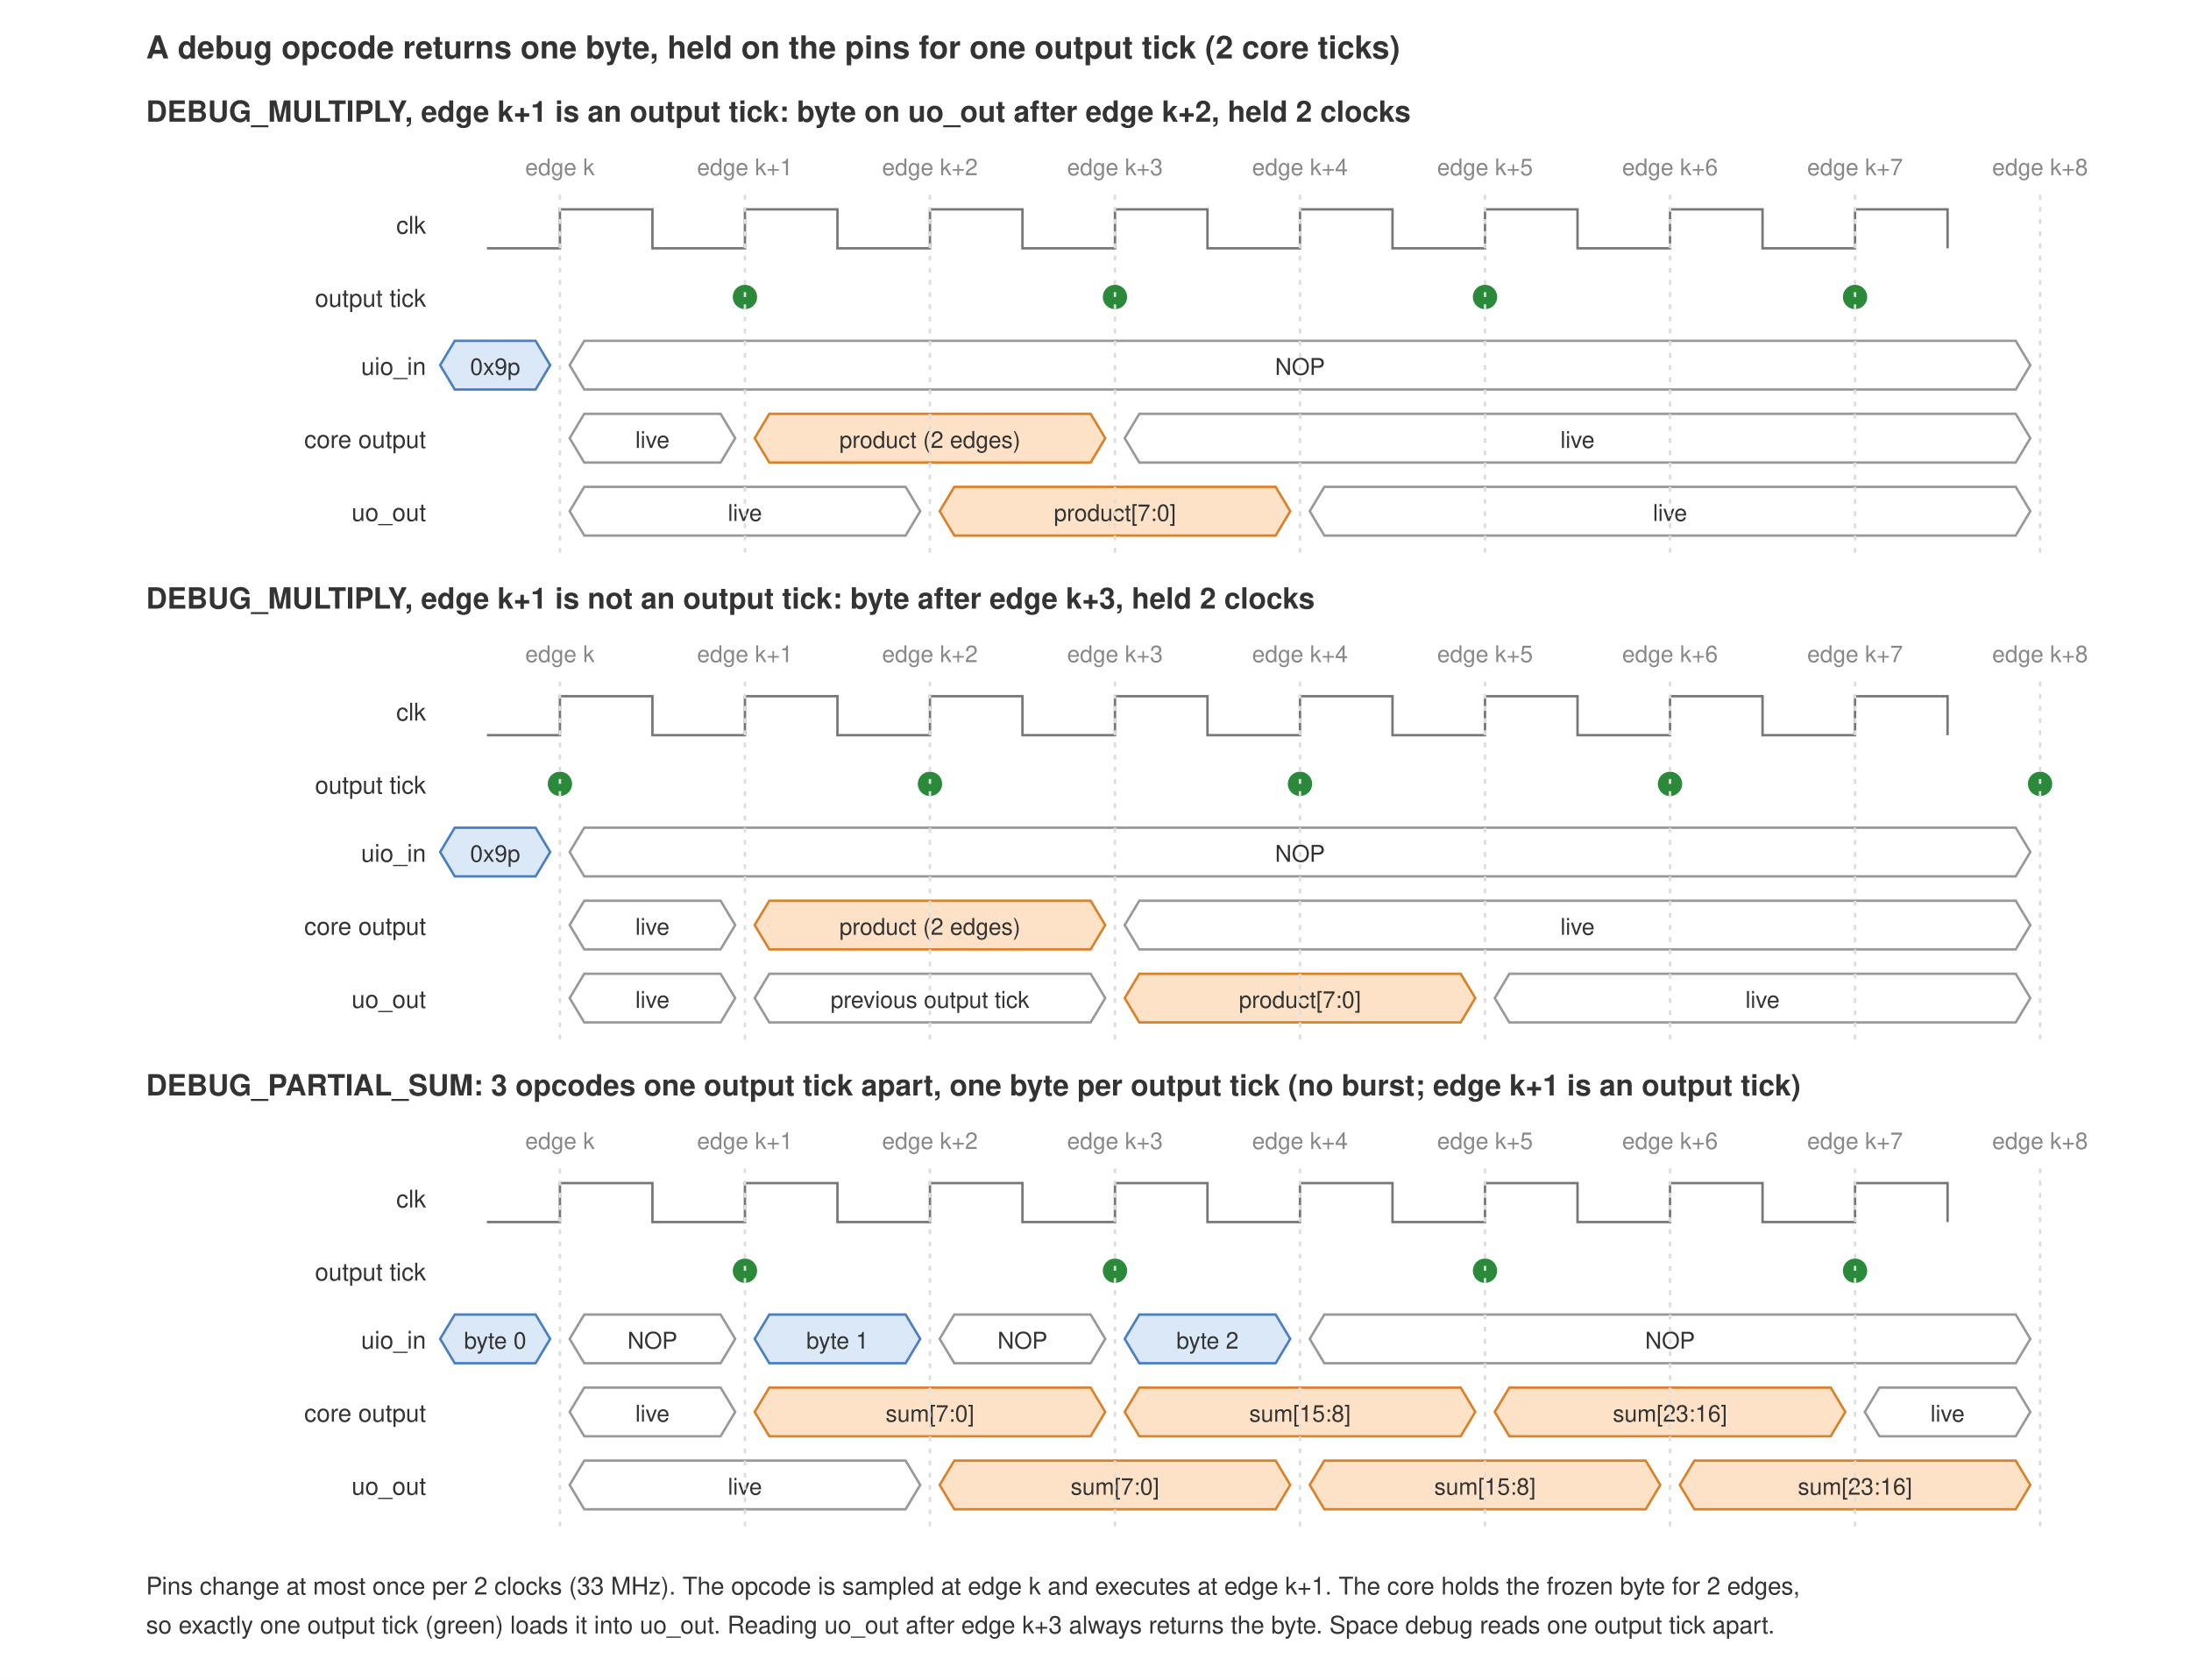
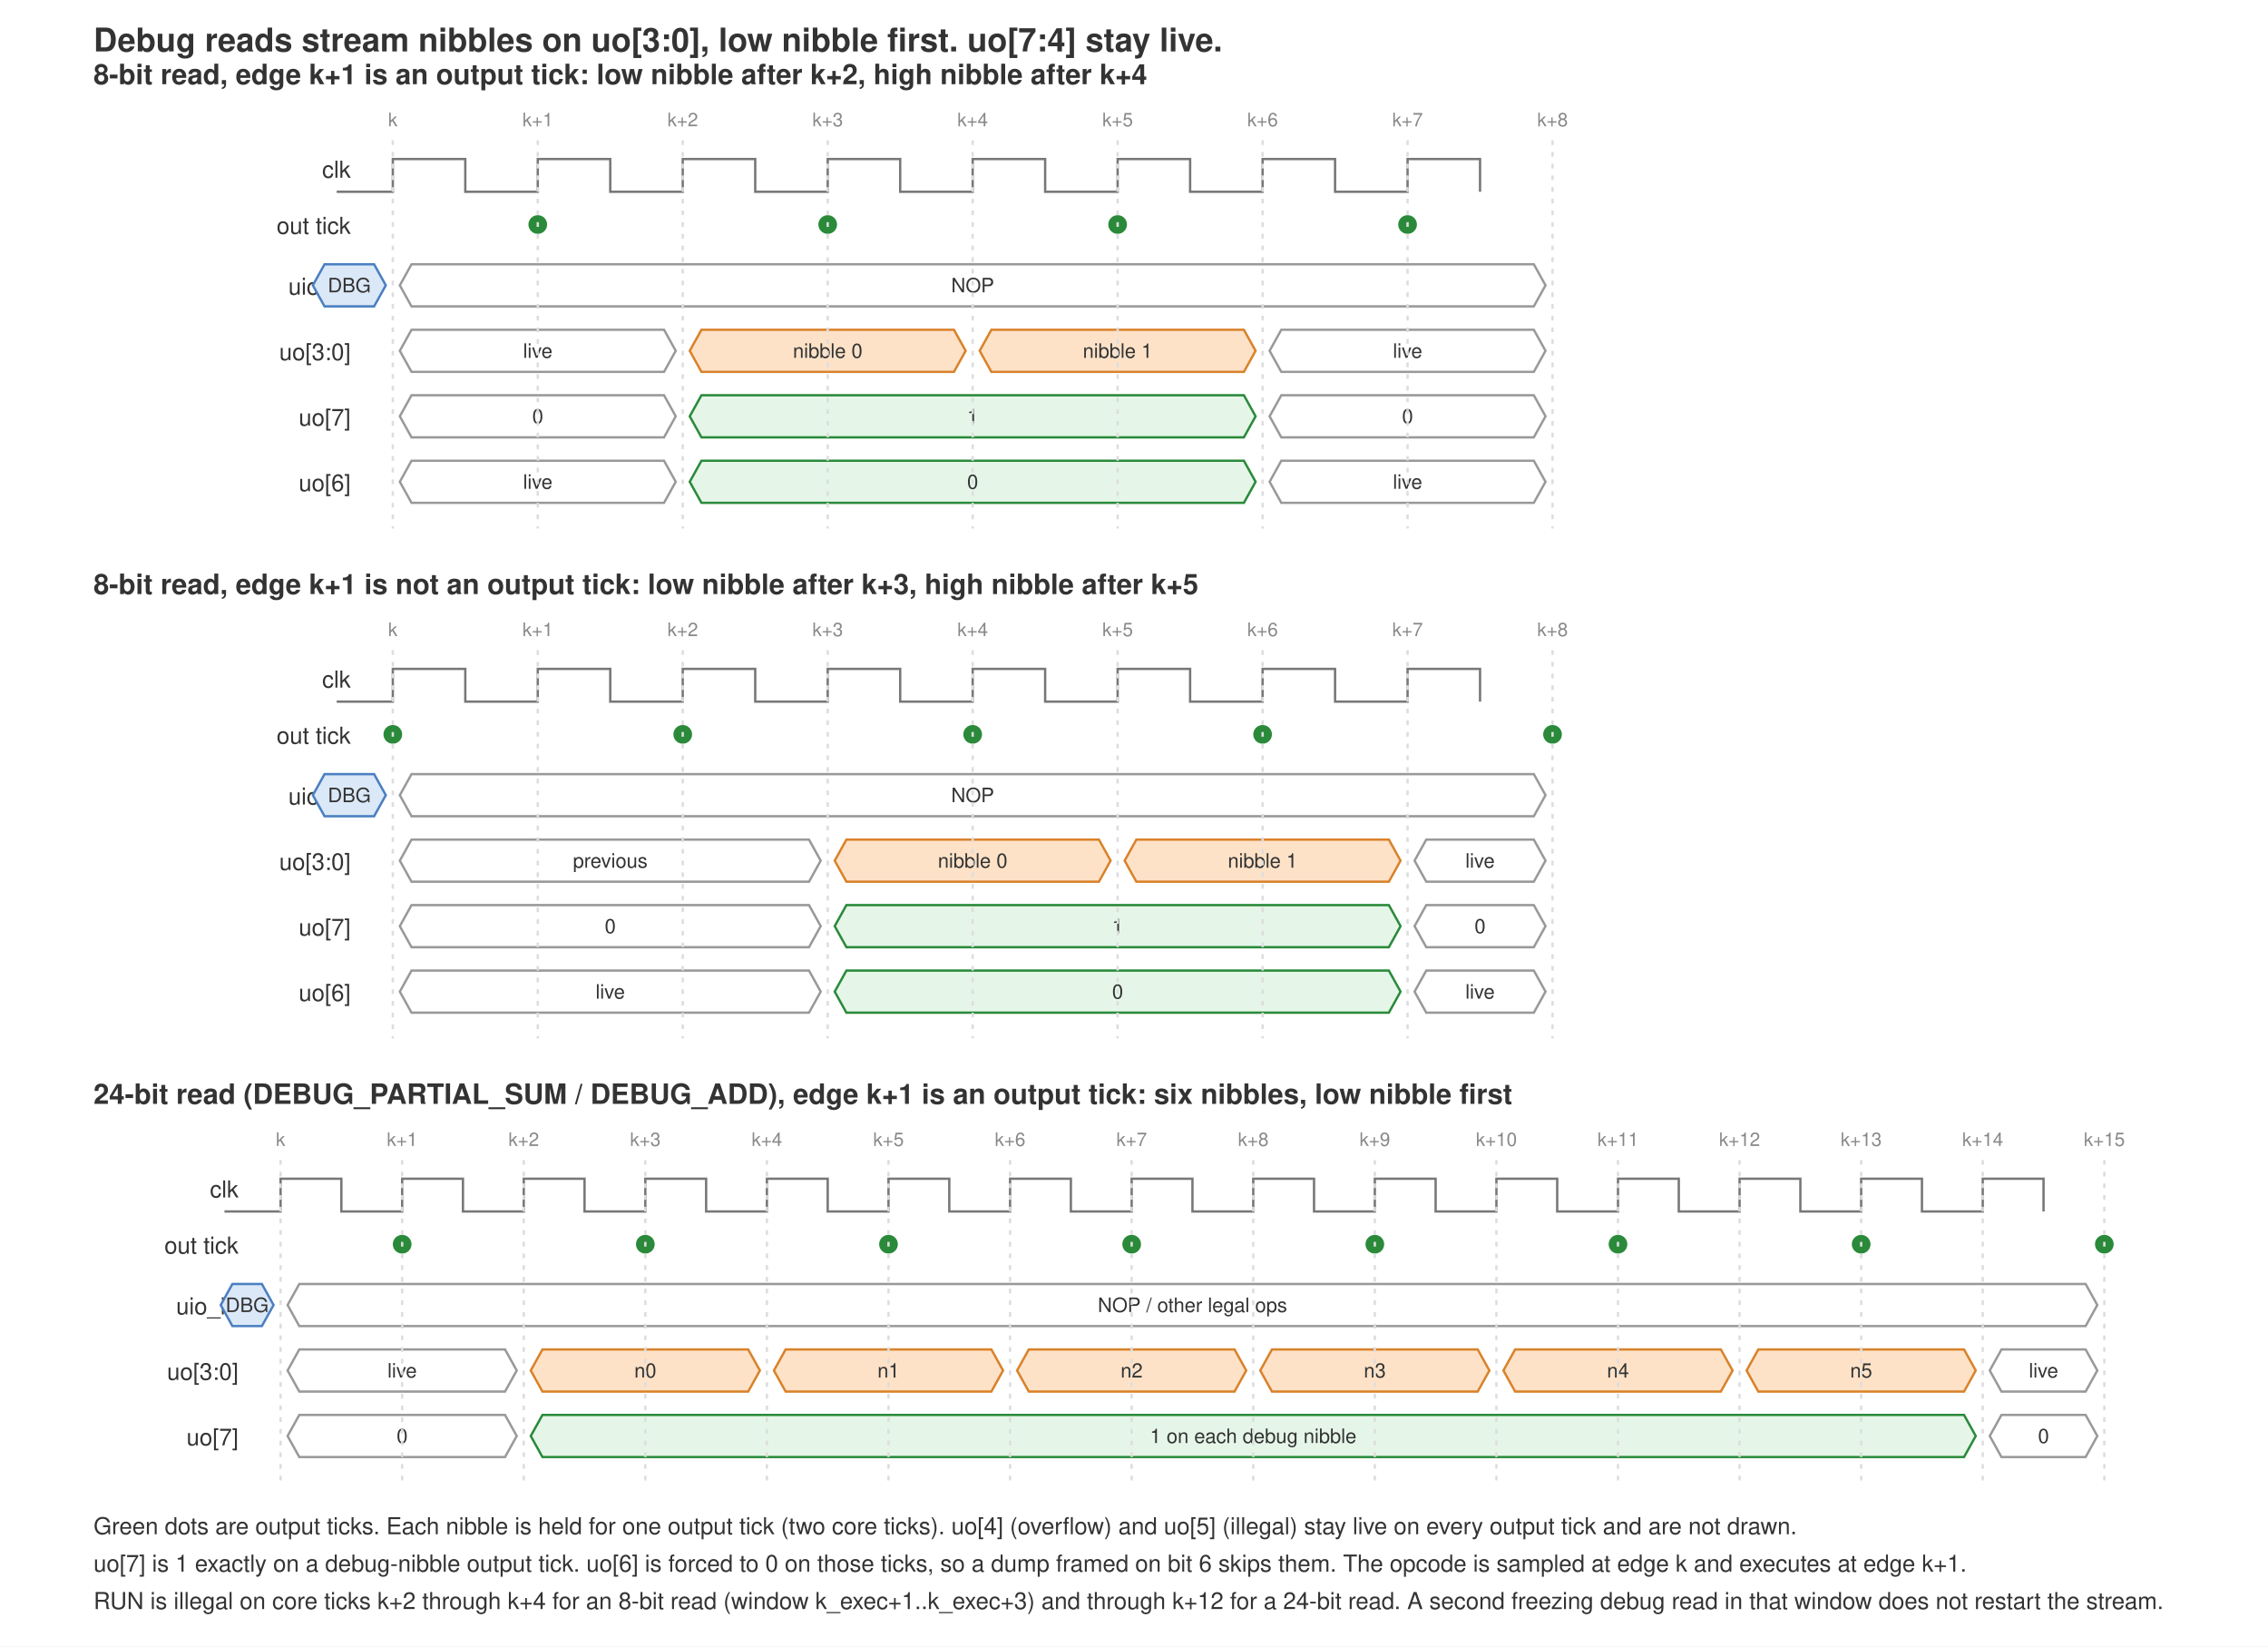
- <svg xmlns="http://www.w3.org/2000/svg" width="900" height="690" viewBox="0 0 900 690">
-   <rect width="900" height="690" fill="#fff" />
-   <text x="60" y="50" font-size="12" text-anchor="start" font-weight="bold" fill="#333" font-family="Helvetica,Arial,sans-serif">DEBUG_MULTIPLY, edge k+1 is an output tick: byte on uo_out after edge k+2, held 2 clocks</text>
-   <text x="230" y="72" font-size="9.5" text-anchor="middle" font-weight="normal" fill="#888" font-family="Helvetica,Arial,sans-serif">edge k</text>
-   <text x="306" y="72" font-size="9.5" text-anchor="middle" font-weight="normal" fill="#888" font-family="Helvetica,Arial,sans-serif">edge k+1</text>
-   <text x="382" y="72" font-size="9.5" text-anchor="middle" font-weight="normal" fill="#888" font-family="Helvetica,Arial,sans-serif">edge k+2</text>
-   <text x="458" y="72" font-size="9.5" text-anchor="middle" font-weight="normal" fill="#888" font-family="Helvetica,Arial,sans-serif">edge k+3</text>
-   <text x="534" y="72" font-size="9.5" text-anchor="middle" font-weight="normal" fill="#888" font-family="Helvetica,Arial,sans-serif">edge k+4</text>
-   <text x="610" y="72" font-size="9.5" text-anchor="middle" font-weight="normal" fill="#888" font-family="Helvetica,Arial,sans-serif">edge k+5</text>
-   <text x="686" y="72" font-size="9.5" text-anchor="middle" font-weight="normal" fill="#888" font-family="Helvetica,Arial,sans-serif">edge k+6</text>
-   <text x="762" y="72" font-size="9.5" text-anchor="middle" font-weight="normal" fill="#888" font-family="Helvetica,Arial,sans-serif">edge k+7</text>
-   <text x="838" y="72" font-size="9.5" text-anchor="middle" font-weight="normal" fill="#888" font-family="Helvetica,Arial,sans-serif">edge k+8</text>
-   <text x="175" y="96" font-size="10" text-anchor="end" font-weight="normal" fill="#333" font-family="Helvetica,Arial,sans-serif">clk</text>
-   <path d="M200,102 L230,102 L230,86 L268.0,86 L268.0,102 L306,102 L306,86 L344.0,86 L344.0,102 L382,102 L382,86 L420.0,86 L420.0,102 L458,102 L458,86 L496.0,86 L496.0,102 L534,102 L534,86 L572.0,86 L572.0,102 L610,102 L610,86 L648.0,86 L648.0,102 L686,102 L686,86 L724.0,86 L724.0,102 L762,102 L762,86 L800.0,86 L800.0,102" fill="none" stroke="#777" />
-   <text x="175" y="126" font-size="10" text-anchor="end" font-weight="normal" fill="#333" font-family="Helvetica,Arial,sans-serif">output tick</text>
-   <circle cx="306" cy="122" r="5" fill="#2a8a3a" />
-   <circle cx="458" cy="122" r="5" fill="#2a8a3a" />
-   <circle cx="610" cy="122" r="5" fill="#2a8a3a" />
-   <circle cx="762" cy="122" r="5" fill="#2a8a3a" />
-   <text x="175" y="154" font-size="10" text-anchor="end" font-weight="normal" fill="#333" font-family="Helvetica,Arial,sans-serif">uio_in</text>
-   <path d="M180.8,150 L186.8,140 L220,140 L226,150 L220,160 L186.8,160 z" fill="#dbe8f7" stroke="#4a7fc1" />
-   <text x="203.4" y="154" font-size="9.5" text-anchor="middle" font-weight="normal" fill="#333" font-family="Helvetica,Arial,sans-serif">0x9p</text>
-   <path d="M234,150 L240,140 L828,140 L834,150 L828,160 L240,160 z" fill="#fff" stroke="#999" />
-   <text x="534.0" y="154" font-size="9.5" text-anchor="middle" font-weight="normal" fill="#333" font-family="Helvetica,Arial,sans-serif">NOP</text>
-   <text x="175" y="184" font-size="10" text-anchor="end" font-weight="normal" fill="#333" font-family="Helvetica,Arial,sans-serif">core output</text>
-   <path d="M234,180 L240,170 L296,170 L302,180 L296,190 L240,190 z" fill="#fff" stroke="#999" />
-   <text x="268.0" y="184" font-size="9.5" text-anchor="middle" font-weight="normal" fill="#333" font-family="Helvetica,Arial,sans-serif">live</text>
-   <path d="M310,180 L316,170 L448,170 L454,180 L448,190 L316,190 z" fill="#fde2c8" stroke="#d9822b" />
-   <text x="382.0" y="184" font-size="9.5" text-anchor="middle" font-weight="normal" fill="#333" font-family="Helvetica,Arial,sans-serif">product (2 edges)</text>
-   <path d="M462,180 L468,170 L828,170 L834,180 L828,190 L468,190 z" fill="#fff" stroke="#999" />
-   <text x="648.0" y="184" font-size="9.5" text-anchor="middle" font-weight="normal" fill="#333" font-family="Helvetica,Arial,sans-serif">live</text>
-   <text x="175" y="214" font-size="10" text-anchor="end" font-weight="normal" fill="#333" font-family="Helvetica,Arial,sans-serif">uo_out</text>
-   <path d="M234,210 L240,200 L372,200 L378,210 L372,220 L240,220 z" fill="#fff" stroke="#999" />
-   <text x="306.0" y="214" font-size="9.5" text-anchor="middle" font-weight="normal" fill="#333" font-family="Helvetica,Arial,sans-serif">live</text>
-   <path d="M386,210 L392,200 L524,200 L530,210 L524,220 L392,220 z" fill="#fde2c8" stroke="#d9822b" />
-   <text x="458.0" y="214" font-size="9.5" text-anchor="middle" font-weight="normal" fill="#333" font-family="Helvetica,Arial,sans-serif">product[7:0]</text>
-   <path d="M538,210 L544,200 L828,200 L834,210 L828,220 L544,220 z" fill="#fff" stroke="#999" />
-   <text x="686.0" y="214" font-size="9.5" text-anchor="middle" font-weight="normal" fill="#333" font-family="Helvetica,Arial,sans-serif">live</text>
-   <line x1="230" y1="80" x2="230" y2="228" stroke="#ddd" stroke-dasharray="2,3" />
-   <line x1="306" y1="80" x2="306" y2="228" stroke="#ddd" stroke-dasharray="2,3" />
-   <line x1="382" y1="80" x2="382" y2="228" stroke="#ddd" stroke-dasharray="2,3" />
-   <line x1="458" y1="80" x2="458" y2="228" stroke="#ddd" stroke-dasharray="2,3" />
-   <line x1="534" y1="80" x2="534" y2="228" stroke="#ddd" stroke-dasharray="2,3" />
-   <line x1="610" y1="80" x2="610" y2="228" stroke="#ddd" stroke-dasharray="2,3" />
-   <line x1="686" y1="80" x2="686" y2="228" stroke="#ddd" stroke-dasharray="2,3" />
-   <line x1="762" y1="80" x2="762" y2="228" stroke="#ddd" stroke-dasharray="2,3" />
-   <line x1="838" y1="80" x2="838" y2="228" stroke="#ddd" stroke-dasharray="2,3" />
-   <text x="60" y="250" font-size="12" text-anchor="start" font-weight="bold" fill="#333" font-family="Helvetica,Arial,sans-serif">DEBUG_MULTIPLY, edge k+1 is not an output tick: byte after edge k+3, held 2 clocks</text>
-   <text x="230" y="272" font-size="9.5" text-anchor="middle" font-weight="normal" fill="#888" font-family="Helvetica,Arial,sans-serif">edge k</text>
-   <text x="306" y="272" font-size="9.5" text-anchor="middle" font-weight="normal" fill="#888" font-family="Helvetica,Arial,sans-serif">edge k+1</text>
-   <text x="382" y="272" font-size="9.5" text-anchor="middle" font-weight="normal" fill="#888" font-family="Helvetica,Arial,sans-serif">edge k+2</text>
-   <text x="458" y="272" font-size="9.5" text-anchor="middle" font-weight="normal" fill="#888" font-family="Helvetica,Arial,sans-serif">edge k+3</text>
-   <text x="534" y="272" font-size="9.5" text-anchor="middle" font-weight="normal" fill="#888" font-family="Helvetica,Arial,sans-serif">edge k+4</text>
-   <text x="610" y="272" font-size="9.5" text-anchor="middle" font-weight="normal" fill="#888" font-family="Helvetica,Arial,sans-serif">edge k+5</text>
-   <text x="686" y="272" font-size="9.5" text-anchor="middle" font-weight="normal" fill="#888" font-family="Helvetica,Arial,sans-serif">edge k+6</text>
-   <text x="762" y="272" font-size="9.5" text-anchor="middle" font-weight="normal" fill="#888" font-family="Helvetica,Arial,sans-serif">edge k+7</text>
-   <text x="838" y="272" font-size="9.5" text-anchor="middle" font-weight="normal" fill="#888" font-family="Helvetica,Arial,sans-serif">edge k+8</text>
-   <text x="175" y="296" font-size="10" text-anchor="end" font-weight="normal" fill="#333" font-family="Helvetica,Arial,sans-serif">clk</text>
-   <path d="M200,302 L230,302 L230,286 L268.0,286 L268.0,302 L306,302 L306,286 L344.0,286 L344.0,302 L382,302 L382,286 L420.0,286 L420.0,302 L458,302 L458,286 L496.0,286 L496.0,302 L534,302 L534,286 L572.0,286 L572.0,302 L610,302 L610,286 L648.0,286 L648.0,302 L686,302 L686,286 L724.0,286 L724.0,302 L762,302 L762,286 L800.0,286 L800.0,302" fill="none" stroke="#777" />
-   <text x="175" y="326" font-size="10" text-anchor="end" font-weight="normal" fill="#333" font-family="Helvetica,Arial,sans-serif">output tick</text>
-   <circle cx="230" cy="322" r="5" fill="#2a8a3a" />
-   <circle cx="382" cy="322" r="5" fill="#2a8a3a" />
-   <circle cx="534" cy="322" r="5" fill="#2a8a3a" />
-   <circle cx="686" cy="322" r="5" fill="#2a8a3a" />
-   <circle cx="838" cy="322" r="5" fill="#2a8a3a" />
-   <text x="175" y="354" font-size="10" text-anchor="end" font-weight="normal" fill="#333" font-family="Helvetica,Arial,sans-serif">uio_in</text>
-   <path d="M180.8,350 L186.8,340 L220,340 L226,350 L220,360 L186.8,360 z" fill="#dbe8f7" stroke="#4a7fc1" />
-   <text x="203.4" y="354" font-size="9.5" text-anchor="middle" font-weight="normal" fill="#333" font-family="Helvetica,Arial,sans-serif">0x9p</text>
-   <path d="M234,350 L240,340 L828,340 L834,350 L828,360 L240,360 z" fill="#fff" stroke="#999" />
-   <text x="534.0" y="354" font-size="9.5" text-anchor="middle" font-weight="normal" fill="#333" font-family="Helvetica,Arial,sans-serif">NOP</text>
-   <text x="175" y="384" font-size="10" text-anchor="end" font-weight="normal" fill="#333" font-family="Helvetica,Arial,sans-serif">core output</text>
-   <path d="M234,380 L240,370 L296,370 L302,380 L296,390 L240,390 z" fill="#fff" stroke="#999" />
-   <text x="268.0" y="384" font-size="9.5" text-anchor="middle" font-weight="normal" fill="#333" font-family="Helvetica,Arial,sans-serif">live</text>
-   <path d="M310,380 L316,370 L448,370 L454,380 L448,390 L316,390 z" fill="#fde2c8" stroke="#d9822b" />
-   <text x="382.0" y="384" font-size="9.5" text-anchor="middle" font-weight="normal" fill="#333" font-family="Helvetica,Arial,sans-serif">product (2 edges)</text>
-   <path d="M462,380 L468,370 L828,370 L834,380 L828,390 L468,390 z" fill="#fff" stroke="#999" />
-   <text x="648.0" y="384" font-size="9.5" text-anchor="middle" font-weight="normal" fill="#333" font-family="Helvetica,Arial,sans-serif">live</text>
-   <text x="175" y="414" font-size="10" text-anchor="end" font-weight="normal" fill="#333" font-family="Helvetica,Arial,sans-serif">uo_out</text>
-   <path d="M234,410 L240,400 L296,400 L302,410 L296,420 L240,420 z" fill="#fff" stroke="#999" />
-   <text x="268.0" y="414" font-size="9.5" text-anchor="middle" font-weight="normal" fill="#333" font-family="Helvetica,Arial,sans-serif">live</text>
-   <path d="M310,410 L316,400 L448,400 L454,410 L448,420 L316,420 z" fill="#fff" stroke="#999" />
-   <text x="382.0" y="414" font-size="9.5" text-anchor="middle" font-weight="normal" fill="#333" font-family="Helvetica,Arial,sans-serif">previous output tick</text>
-   <path d="M462,410 L468,400 L600,400 L606,410 L600,420 L468,420 z" fill="#fde2c8" stroke="#d9822b" />
-   <text x="534.0" y="414" font-size="9.5" text-anchor="middle" font-weight="normal" fill="#333" font-family="Helvetica,Arial,sans-serif">product[7:0]</text>
-   <path d="M614,410 L620,400 L828,400 L834,410 L828,420 L620,420 z" fill="#fff" stroke="#999" />
-   <text x="724.0" y="414" font-size="9.5" text-anchor="middle" font-weight="normal" fill="#333" font-family="Helvetica,Arial,sans-serif">live</text>
-   <line x1="230" y1="280" x2="230" y2="428" stroke="#ddd" stroke-dasharray="2,3" />
-   <line x1="306" y1="280" x2="306" y2="428" stroke="#ddd" stroke-dasharray="2,3" />
-   <line x1="382" y1="280" x2="382" y2="428" stroke="#ddd" stroke-dasharray="2,3" />
-   <line x1="458" y1="280" x2="458" y2="428" stroke="#ddd" stroke-dasharray="2,3" />
-   <line x1="534" y1="280" x2="534" y2="428" stroke="#ddd" stroke-dasharray="2,3" />
-   <line x1="610" y1="280" x2="610" y2="428" stroke="#ddd" stroke-dasharray="2,3" />
-   <line x1="686" y1="280" x2="686" y2="428" stroke="#ddd" stroke-dasharray="2,3" />
-   <line x1="762" y1="280" x2="762" y2="428" stroke="#ddd" stroke-dasharray="2,3" />
-   <line x1="838" y1="280" x2="838" y2="428" stroke="#ddd" stroke-dasharray="2,3" />
-   <text x="60" y="450" font-size="12" text-anchor="start" font-weight="bold" fill="#333" font-family="Helvetica,Arial,sans-serif">DEBUG_PARTIAL_SUM: 3 opcodes one output tick apart, one byte per output tick (no burst; edge k+1 is an output tick)</text>
-   <text x="230" y="472" font-size="9.5" text-anchor="middle" font-weight="normal" fill="#888" font-family="Helvetica,Arial,sans-serif">edge k</text>
-   <text x="306" y="472" font-size="9.5" text-anchor="middle" font-weight="normal" fill="#888" font-family="Helvetica,Arial,sans-serif">edge k+1</text>
-   <text x="382" y="472" font-size="9.5" text-anchor="middle" font-weight="normal" fill="#888" font-family="Helvetica,Arial,sans-serif">edge k+2</text>
-   <text x="458" y="472" font-size="9.5" text-anchor="middle" font-weight="normal" fill="#888" font-family="Helvetica,Arial,sans-serif">edge k+3</text>
-   <text x="534" y="472" font-size="9.5" text-anchor="middle" font-weight="normal" fill="#888" font-family="Helvetica,Arial,sans-serif">edge k+4</text>
-   <text x="610" y="472" font-size="9.5" text-anchor="middle" font-weight="normal" fill="#888" font-family="Helvetica,Arial,sans-serif">edge k+5</text>
-   <text x="686" y="472" font-size="9.5" text-anchor="middle" font-weight="normal" fill="#888" font-family="Helvetica,Arial,sans-serif">edge k+6</text>
-   <text x="762" y="472" font-size="9.5" text-anchor="middle" font-weight="normal" fill="#888" font-family="Helvetica,Arial,sans-serif">edge k+7</text>
-   <text x="838" y="472" font-size="9.5" text-anchor="middle" font-weight="normal" fill="#888" font-family="Helvetica,Arial,sans-serif">edge k+8</text>
-   <text x="175" y="496" font-size="10" text-anchor="end" font-weight="normal" fill="#333" font-family="Helvetica,Arial,sans-serif">clk</text>
-   <path d="M200,502 L230,502 L230,486 L268.0,486 L268.0,502 L306,502 L306,486 L344.0,486 L344.0,502 L382,502 L382,486 L420.0,486 L420.0,502 L458,502 L458,486 L496.0,486 L496.0,502 L534,502 L534,486 L572.0,486 L572.0,502 L610,502 L610,486 L648.0,486 L648.0,502 L686,502 L686,486 L724.0,486 L724.0,502 L762,502 L762,486 L800.0,486 L800.0,502" fill="none" stroke="#777" />
-   <text x="175" y="526" font-size="10" text-anchor="end" font-weight="normal" fill="#333" font-family="Helvetica,Arial,sans-serif">output tick</text>
-   <circle cx="306" cy="522" r="5" fill="#2a8a3a" />
-   <circle cx="458" cy="522" r="5" fill="#2a8a3a" />
-   <circle cx="610" cy="522" r="5" fill="#2a8a3a" />
-   <circle cx="762" cy="522" r="5" fill="#2a8a3a" />
-   <text x="175" y="554" font-size="10" text-anchor="end" font-weight="normal" fill="#333" font-family="Helvetica,Arial,sans-serif">uio_in</text>
-   <path d="M180.8,550 L186.8,540 L220,540 L226,550 L220,560 L186.8,560 z" fill="#dbe8f7" stroke="#4a7fc1" />
-   <text x="203.4" y="554" font-size="9.5" text-anchor="middle" font-weight="normal" fill="#333" font-family="Helvetica,Arial,sans-serif">byte 0</text>
-   <path d="M234,550 L240,540 L296,540 L302,550 L296,560 L240,560 z" fill="#fff" stroke="#999" />
-   <text x="268.0" y="554" font-size="9.5" text-anchor="middle" font-weight="normal" fill="#333" font-family="Helvetica,Arial,sans-serif">NOP</text>
-   <path d="M310,550 L316,540 L372,540 L378,550 L372,560 L316,560 z" fill="#dbe8f7" stroke="#4a7fc1" />
-   <text x="344.0" y="554" font-size="9.5" text-anchor="middle" font-weight="normal" fill="#333" font-family="Helvetica,Arial,sans-serif">byte 1</text>
-   <path d="M386,550 L392,540 L448,540 L454,550 L448,560 L392,560 z" fill="#fff" stroke="#999" />
-   <text x="420.0" y="554" font-size="9.5" text-anchor="middle" font-weight="normal" fill="#333" font-family="Helvetica,Arial,sans-serif">NOP</text>
-   <path d="M462,550 L468,540 L524,540 L530,550 L524,560 L468,560 z" fill="#dbe8f7" stroke="#4a7fc1" />
-   <text x="496.0" y="554" font-size="9.5" text-anchor="middle" font-weight="normal" fill="#333" font-family="Helvetica,Arial,sans-serif">byte 2</text>
-   <path d="M538,550 L544,540 L828,540 L834,550 L828,560 L544,560 z" fill="#fff" stroke="#999" />
-   <text x="686.0" y="554" font-size="9.5" text-anchor="middle" font-weight="normal" fill="#333" font-family="Helvetica,Arial,sans-serif">NOP</text>
-   <text x="175" y="584" font-size="10" text-anchor="end" font-weight="normal" fill="#333" font-family="Helvetica,Arial,sans-serif">core output</text>
-   <path d="M234,580 L240,570 L296,570 L302,580 L296,590 L240,590 z" fill="#fff" stroke="#999" />
-   <text x="268.0" y="584" font-size="9.5" text-anchor="middle" font-weight="normal" fill="#333" font-family="Helvetica,Arial,sans-serif">live</text>
-   <path d="M310,580 L316,570 L448,570 L454,580 L448,590 L316,590 z" fill="#fde2c8" stroke="#d9822b" />
-   <text x="382.0" y="584" font-size="9.5" text-anchor="middle" font-weight="normal" fill="#333" font-family="Helvetica,Arial,sans-serif">sum[7:0]</text>
-   <path d="M462,580 L468,570 L600,570 L606,580 L600,590 L468,590 z" fill="#fde2c8" stroke="#d9822b" />
-   <text x="534.0" y="584" font-size="9.5" text-anchor="middle" font-weight="normal" fill="#333" font-family="Helvetica,Arial,sans-serif">sum[15:8]</text>
-   <path d="M614,580 L620,570 L752,570 L758,580 L752,590 L620,590 z" fill="#fde2c8" stroke="#d9822b" />
-   <text x="686.0" y="584" font-size="9.5" text-anchor="middle" font-weight="normal" fill="#333" font-family="Helvetica,Arial,sans-serif">sum[23:16]</text>
-   <path d="M766,580 L772,570 L828,570 L834,580 L828,590 L772,590 z" fill="#fff" stroke="#999" />
-   <text x="800.0" y="584" font-size="9.5" text-anchor="middle" font-weight="normal" fill="#333" font-family="Helvetica,Arial,sans-serif">live</text>
-   <text x="175" y="614" font-size="10" text-anchor="end" font-weight="normal" fill="#333" font-family="Helvetica,Arial,sans-serif">uo_out</text>
-   <path d="M234,610 L240,600 L372,600 L378,610 L372,620 L240,620 z" fill="#fff" stroke="#999" />
-   <text x="306.0" y="614" font-size="9.5" text-anchor="middle" font-weight="normal" fill="#333" font-family="Helvetica,Arial,sans-serif">live</text>
-   <path d="M386,610 L392,600 L524,600 L530,610 L524,620 L392,620 z" fill="#fde2c8" stroke="#d9822b" />
-   <text x="458.0" y="614" font-size="9.5" text-anchor="middle" font-weight="normal" fill="#333" font-family="Helvetica,Arial,sans-serif">sum[7:0]</text>
-   <path d="M538,610 L544,600 L676,600 L682,610 L676,620 L544,620 z" fill="#fde2c8" stroke="#d9822b" />
-   <text x="610.0" y="614" font-size="9.5" text-anchor="middle" font-weight="normal" fill="#333" font-family="Helvetica,Arial,sans-serif">sum[15:8]</text>
-   <path d="M690,610 L696,600 L828,600 L834,610 L828,620 L696,620 z" fill="#fde2c8" stroke="#d9822b" />
-   <text x="762.0" y="614" font-size="9.5" text-anchor="middle" font-weight="normal" fill="#333" font-family="Helvetica,Arial,sans-serif">sum[23:16]</text>
-   <line x1="230" y1="480" x2="230" y2="628" stroke="#ddd" stroke-dasharray="2,3" />
-   <line x1="306" y1="480" x2="306" y2="628" stroke="#ddd" stroke-dasharray="2,3" />
-   <line x1="382" y1="480" x2="382" y2="628" stroke="#ddd" stroke-dasharray="2,3" />
-   <line x1="458" y1="480" x2="458" y2="628" stroke="#ddd" stroke-dasharray="2,3" />
-   <line x1="534" y1="480" x2="534" y2="628" stroke="#ddd" stroke-dasharray="2,3" />
-   <line x1="610" y1="480" x2="610" y2="628" stroke="#ddd" stroke-dasharray="2,3" />
-   <line x1="686" y1="480" x2="686" y2="628" stroke="#ddd" stroke-dasharray="2,3" />
-   <line x1="762" y1="480" x2="762" y2="628" stroke="#ddd" stroke-dasharray="2,3" />
-   <line x1="838" y1="480" x2="838" y2="628" stroke="#ddd" stroke-dasharray="2,3" />
-   <text x="60" y="655" font-size="10" text-anchor="start" font-weight="normal" fill="#333" font-family="Helvetica,Arial,sans-serif">Pins change at most once per 2 clocks (33 MHz). The opcode is sampled at edge k and executes at edge k+1. The core holds the frozen byte for 2 edges,</text>
-   <text x="60" y="671" font-size="10" text-anchor="start" font-weight="normal" fill="#333" font-family="Helvetica,Arial,sans-serif">so exactly one output tick (green) loads it into uo_out. Reading uo_out after edge k+3 always returns the byte. Space debug reads one output tick apart.</text>
-   <text x="60" y="24" font-size="13" text-anchor="start" font-weight="bold" fill="#333" font-family="Helvetica,Arial,sans-serif">A debug opcode returns one byte, held on the pins for one output tick (2 core ticks)</text>
+ <svg xmlns="http://www.w3.org/2000/svg" width="970" height="704" viewBox="0 0 970 704">
+   <rect width="970" height="704" fill="#fff" />
+   <text x="40" y="36" font-size="12" text-anchor="start" font-weight="bold" fill="#333" font-family="Helvetica,Arial,sans-serif">8-bit read, edge k+1 is an output tick: low nibble after k+2, high nibble after k+4</text>
+   <text x="168" y="54" font-size="8" text-anchor="middle" font-weight="normal" fill="#888" font-family="Helvetica,Arial,sans-serif">k</text>
+   <text x="230" y="54" font-size="8" text-anchor="middle" font-weight="normal" fill="#888" font-family="Helvetica,Arial,sans-serif">k+1</text>
+   <text x="292" y="54" font-size="8" text-anchor="middle" font-weight="normal" fill="#888" font-family="Helvetica,Arial,sans-serif">k+2</text>
+   <text x="354" y="54" font-size="8" text-anchor="middle" font-weight="normal" fill="#888" font-family="Helvetica,Arial,sans-serif">k+3</text>
+   <text x="416" y="54" font-size="8" text-anchor="middle" font-weight="normal" fill="#888" font-family="Helvetica,Arial,sans-serif">k+4</text>
+   <text x="478" y="54" font-size="8" text-anchor="middle" font-weight="normal" fill="#888" font-family="Helvetica,Arial,sans-serif">k+5</text>
+   <text x="540" y="54" font-size="8" text-anchor="middle" font-weight="normal" fill="#888" font-family="Helvetica,Arial,sans-serif">k+6</text>
+   <text x="602" y="54" font-size="8" text-anchor="middle" font-weight="normal" fill="#888" font-family="Helvetica,Arial,sans-serif">k+7</text>
+   <text x="664" y="54" font-size="8" text-anchor="middle" font-weight="normal" fill="#888" font-family="Helvetica,Arial,sans-serif">k+8</text>
+   <text x="150" y="76" font-size="10" text-anchor="end" font-weight="normal" fill="#333" font-family="Helvetica,Arial,sans-serif">clk</text>
+   <path d="M144,82 L168,82 L168,68 L199.0,68 L199.0,82 L230,82 L230,68 L261.0,68 L261.0,82 L292,82 L292,68 L323.0,68 L323.0,82 L354,82 L354,68 L385.0,68 L385.0,82 L416,82 L416,68 L447.0,68 L447.0,82 L478,82 L478,68 L509.0,68 L509.0,82 L540,82 L540,68 L571.0,68 L571.0,82 L602,82 L602,68 L633.0,68 L633.0,82" fill="none" stroke="#777" />
+   <text x="150" y="100" font-size="10" text-anchor="end" font-weight="normal" fill="#333" font-family="Helvetica,Arial,sans-serif">out tick</text>
+   <circle cx="230" cy="96" r="4" fill="#2a8a3a" />
+   <circle cx="354" cy="96" r="4" fill="#2a8a3a" />
+   <circle cx="478" cy="96" r="4" fill="#2a8a3a" />
+   <circle cx="602" cy="96" r="4" fill="#2a8a3a" />
+   <text x="150" y="126" font-size="10" text-anchor="end" font-weight="normal" fill="#333" font-family="Helvetica,Arial,sans-serif">uio_in</text>
+   <path d="M133.8,122 L138.8,113 L160,113 L165,122 L160,131 L138.8,131 z" fill="#dbe8f7" stroke="#4a7fc1" />
+   <text x="149.4" y="125" font-size="8.5" text-anchor="middle" font-weight="normal" fill="#333" font-family="Helvetica,Arial,sans-serif">DBG</text>
+   <path d="M171,122 L176,113 L656,113 L661,122 L656,131 L176,131 z" fill="#fff" stroke="#999" />
+   <text x="416.0" y="125" font-size="8.5" text-anchor="middle" font-weight="normal" fill="#333" font-family="Helvetica,Arial,sans-serif">NOP</text>
+   <text x="150" y="154" font-size="10" text-anchor="end" font-weight="normal" fill="#333" font-family="Helvetica,Arial,sans-serif">uo[3:0]</text>
+   <path d="M171,150 L176,141 L284,141 L289,150 L284,159 L176,159 z" fill="#fff" stroke="#999" />
+   <text x="230.0" y="153" font-size="8.5" text-anchor="middle" font-weight="normal" fill="#333" font-family="Helvetica,Arial,sans-serif">live</text>
+   <path d="M295,150 L300,141 L408,141 L413,150 L408,159 L300,159 z" fill="#fde2c8" stroke="#d9822b" />
+   <text x="354.0" y="153" font-size="8.5" text-anchor="middle" font-weight="normal" fill="#333" font-family="Helvetica,Arial,sans-serif">nibble 0</text>
+   <path d="M419,150 L424,141 L532,141 L537,150 L532,159 L424,159 z" fill="#fde2c8" stroke="#d9822b" />
+   <text x="478.0" y="153" font-size="8.5" text-anchor="middle" font-weight="normal" fill="#333" font-family="Helvetica,Arial,sans-serif">nibble 1</text>
+   <path d="M543,150 L548,141 L656,141 L661,150 L656,159 L548,159 z" fill="#fff" stroke="#999" />
+   <text x="602.0" y="153" font-size="8.5" text-anchor="middle" font-weight="normal" fill="#333" font-family="Helvetica,Arial,sans-serif">live</text>
+   <text x="150" y="182" font-size="10" text-anchor="end" font-weight="normal" fill="#333" font-family="Helvetica,Arial,sans-serif">uo[7]</text>
+   <path d="M171,178 L176,169 L284,169 L289,178 L284,187 L176,187 z" fill="#fff" stroke="#999" />
+   <text x="230.0" y="181" font-size="8.5" text-anchor="middle" font-weight="normal" fill="#333" font-family="Helvetica,Arial,sans-serif">0</text>
+   <path d="M295,178 L300,169 L532,169 L537,178 L532,187 L300,187 z" fill="#e5f6e8" stroke="#2a8a3a" />
+   <text x="416.0" y="181" font-size="8.5" text-anchor="middle" font-weight="normal" fill="#333" font-family="Helvetica,Arial,sans-serif">1</text>
+   <path d="M543,178 L548,169 L656,169 L661,178 L656,187 L548,187 z" fill="#fff" stroke="#999" />
+   <text x="602.0" y="181" font-size="8.5" text-anchor="middle" font-weight="normal" fill="#333" font-family="Helvetica,Arial,sans-serif">0</text>
+   <text x="150" y="210" font-size="10" text-anchor="end" font-weight="normal" fill="#333" font-family="Helvetica,Arial,sans-serif">uo[6]</text>
+   <path d="M171,206 L176,197 L284,197 L289,206 L284,215 L176,215 z" fill="#fff" stroke="#999" />
+   <text x="230.0" y="209" font-size="8.5" text-anchor="middle" font-weight="normal" fill="#333" font-family="Helvetica,Arial,sans-serif">live</text>
+   <path d="M295,206 L300,197 L532,197 L537,206 L532,215 L300,215 z" fill="#e5f6e8" stroke="#2a8a3a" />
+   <text x="416.0" y="209" font-size="8.5" text-anchor="middle" font-weight="normal" fill="#333" font-family="Helvetica,Arial,sans-serif">0</text>
+   <path d="M543,206 L548,197 L656,197 L661,206 L656,215 L548,215 z" fill="#fff" stroke="#999" />
+   <text x="602.0" y="209" font-size="8.5" text-anchor="middle" font-weight="normal" fill="#333" font-family="Helvetica,Arial,sans-serif">live</text>
+   <line x1="168" y1="60" x2="168" y2="226" stroke="#ddd" stroke-dasharray="2,3" />
+   <line x1="230" y1="60" x2="230" y2="226" stroke="#ddd" stroke-dasharray="2,3" />
+   <line x1="292" y1="60" x2="292" y2="226" stroke="#ddd" stroke-dasharray="2,3" />
+   <line x1="354" y1="60" x2="354" y2="226" stroke="#ddd" stroke-dasharray="2,3" />
+   <line x1="416" y1="60" x2="416" y2="226" stroke="#ddd" stroke-dasharray="2,3" />
+   <line x1="478" y1="60" x2="478" y2="226" stroke="#ddd" stroke-dasharray="2,3" />
+   <line x1="540" y1="60" x2="540" y2="226" stroke="#ddd" stroke-dasharray="2,3" />
+   <line x1="602" y1="60" x2="602" y2="226" stroke="#ddd" stroke-dasharray="2,3" />
+   <line x1="664" y1="60" x2="664" y2="226" stroke="#ddd" stroke-dasharray="2,3" />
+   <text x="40" y="254" font-size="12" text-anchor="start" font-weight="bold" fill="#333" font-family="Helvetica,Arial,sans-serif">8-bit read, edge k+1 is not an output tick: low nibble after k+3, high nibble after k+5</text>
+   <text x="168" y="272" font-size="8" text-anchor="middle" font-weight="normal" fill="#888" font-family="Helvetica,Arial,sans-serif">k</text>
+   <text x="230" y="272" font-size="8" text-anchor="middle" font-weight="normal" fill="#888" font-family="Helvetica,Arial,sans-serif">k+1</text>
+   <text x="292" y="272" font-size="8" text-anchor="middle" font-weight="normal" fill="#888" font-family="Helvetica,Arial,sans-serif">k+2</text>
+   <text x="354" y="272" font-size="8" text-anchor="middle" font-weight="normal" fill="#888" font-family="Helvetica,Arial,sans-serif">k+3</text>
+   <text x="416" y="272" font-size="8" text-anchor="middle" font-weight="normal" fill="#888" font-family="Helvetica,Arial,sans-serif">k+4</text>
+   <text x="478" y="272" font-size="8" text-anchor="middle" font-weight="normal" fill="#888" font-family="Helvetica,Arial,sans-serif">k+5</text>
+   <text x="540" y="272" font-size="8" text-anchor="middle" font-weight="normal" fill="#888" font-family="Helvetica,Arial,sans-serif">k+6</text>
+   <text x="602" y="272" font-size="8" text-anchor="middle" font-weight="normal" fill="#888" font-family="Helvetica,Arial,sans-serif">k+7</text>
+   <text x="664" y="272" font-size="8" text-anchor="middle" font-weight="normal" fill="#888" font-family="Helvetica,Arial,sans-serif">k+8</text>
+   <text x="150" y="294" font-size="10" text-anchor="end" font-weight="normal" fill="#333" font-family="Helvetica,Arial,sans-serif">clk</text>
+   <path d="M144,300 L168,300 L168,286 L199.0,286 L199.0,300 L230,300 L230,286 L261.0,286 L261.0,300 L292,300 L292,286 L323.0,286 L323.0,300 L354,300 L354,286 L385.0,286 L385.0,300 L416,300 L416,286 L447.0,286 L447.0,300 L478,300 L478,286 L509.0,286 L509.0,300 L540,300 L540,286 L571.0,286 L571.0,300 L602,300 L602,286 L633.0,286 L633.0,300" fill="none" stroke="#777" />
+   <text x="150" y="318" font-size="10" text-anchor="end" font-weight="normal" fill="#333" font-family="Helvetica,Arial,sans-serif">out tick</text>
+   <circle cx="168" cy="314" r="4" fill="#2a8a3a" />
+   <circle cx="292" cy="314" r="4" fill="#2a8a3a" />
+   <circle cx="416" cy="314" r="4" fill="#2a8a3a" />
+   <circle cx="540" cy="314" r="4" fill="#2a8a3a" />
+   <circle cx="664" cy="314" r="4" fill="#2a8a3a" />
+   <text x="150" y="344" font-size="10" text-anchor="end" font-weight="normal" fill="#333" font-family="Helvetica,Arial,sans-serif">uio_in</text>
+   <path d="M133.8,340 L138.8,331 L160,331 L165,340 L160,349 L138.8,349 z" fill="#dbe8f7" stroke="#4a7fc1" />
+   <text x="149.4" y="343" font-size="8.5" text-anchor="middle" font-weight="normal" fill="#333" font-family="Helvetica,Arial,sans-serif">DBG</text>
+   <path d="M171,340 L176,331 L656,331 L661,340 L656,349 L176,349 z" fill="#fff" stroke="#999" />
+   <text x="416.0" y="343" font-size="8.5" text-anchor="middle" font-weight="normal" fill="#333" font-family="Helvetica,Arial,sans-serif">NOP</text>
+   <text x="150" y="372" font-size="10" text-anchor="end" font-weight="normal" fill="#333" font-family="Helvetica,Arial,sans-serif">uo[3:0]</text>
+   <path d="M171,368 L176,359 L346,359 L351,368 L346,377 L176,377 z" fill="#fff" stroke="#999" />
+   <text x="261.0" y="371" font-size="8.5" text-anchor="middle" font-weight="normal" fill="#333" font-family="Helvetica,Arial,sans-serif">previous</text>
+   <path d="M357,368 L362,359 L470,359 L475,368 L470,377 L362,377 z" fill="#fde2c8" stroke="#d9822b" />
+   <text x="416.0" y="371" font-size="8.5" text-anchor="middle" font-weight="normal" fill="#333" font-family="Helvetica,Arial,sans-serif">nibble 0</text>
+   <path d="M481,368 L486,359 L594,359 L599,368 L594,377 L486,377 z" fill="#fde2c8" stroke="#d9822b" />
+   <text x="540.0" y="371" font-size="8.5" text-anchor="middle" font-weight="normal" fill="#333" font-family="Helvetica,Arial,sans-serif">nibble 1</text>
+   <path d="M605,368 L610,359 L656,359 L661,368 L656,377 L610,377 z" fill="#fff" stroke="#999" />
+   <text x="633.0" y="371" font-size="8.5" text-anchor="middle" font-weight="normal" fill="#333" font-family="Helvetica,Arial,sans-serif">live</text>
+   <text x="150" y="400" font-size="10" text-anchor="end" font-weight="normal" fill="#333" font-family="Helvetica,Arial,sans-serif">uo[7]</text>
+   <path d="M171,396 L176,387 L346,387 L351,396 L346,405 L176,405 z" fill="#fff" stroke="#999" />
+   <text x="261.0" y="399" font-size="8.5" text-anchor="middle" font-weight="normal" fill="#333" font-family="Helvetica,Arial,sans-serif">0</text>
+   <path d="M357,396 L362,387 L594,387 L599,396 L594,405 L362,405 z" fill="#e5f6e8" stroke="#2a8a3a" />
+   <text x="478.0" y="399" font-size="8.5" text-anchor="middle" font-weight="normal" fill="#333" font-family="Helvetica,Arial,sans-serif">1</text>
+   <path d="M605,396 L610,387 L656,387 L661,396 L656,405 L610,405 z" fill="#fff" stroke="#999" />
+   <text x="633.0" y="399" font-size="8.5" text-anchor="middle" font-weight="normal" fill="#333" font-family="Helvetica,Arial,sans-serif">0</text>
+   <text x="150" y="428" font-size="10" text-anchor="end" font-weight="normal" fill="#333" font-family="Helvetica,Arial,sans-serif">uo[6]</text>
+   <path d="M171,424 L176,415 L346,415 L351,424 L346,433 L176,433 z" fill="#fff" stroke="#999" />
+   <text x="261.0" y="427" font-size="8.5" text-anchor="middle" font-weight="normal" fill="#333" font-family="Helvetica,Arial,sans-serif">live</text>
+   <path d="M357,424 L362,415 L594,415 L599,424 L594,433 L362,433 z" fill="#e5f6e8" stroke="#2a8a3a" />
+   <text x="478.0" y="427" font-size="8.5" text-anchor="middle" font-weight="normal" fill="#333" font-family="Helvetica,Arial,sans-serif">0</text>
+   <path d="M605,424 L610,415 L656,415 L661,424 L656,433 L610,433 z" fill="#fff" stroke="#999" />
+   <text x="633.0" y="427" font-size="8.5" text-anchor="middle" font-weight="normal" fill="#333" font-family="Helvetica,Arial,sans-serif">live</text>
+   <line x1="168" y1="278" x2="168" y2="444" stroke="#ddd" stroke-dasharray="2,3" />
+   <line x1="230" y1="278" x2="230" y2="444" stroke="#ddd" stroke-dasharray="2,3" />
+   <line x1="292" y1="278" x2="292" y2="444" stroke="#ddd" stroke-dasharray="2,3" />
+   <line x1="354" y1="278" x2="354" y2="444" stroke="#ddd" stroke-dasharray="2,3" />
+   <line x1="416" y1="278" x2="416" y2="444" stroke="#ddd" stroke-dasharray="2,3" />
+   <line x1="478" y1="278" x2="478" y2="444" stroke="#ddd" stroke-dasharray="2,3" />
+   <line x1="540" y1="278" x2="540" y2="444" stroke="#ddd" stroke-dasharray="2,3" />
+   <line x1="602" y1="278" x2="602" y2="444" stroke="#ddd" stroke-dasharray="2,3" />
+   <line x1="664" y1="278" x2="664" y2="444" stroke="#ddd" stroke-dasharray="2,3" />
+   <text x="40" y="472" font-size="12" text-anchor="start" font-weight="bold" fill="#333" font-family="Helvetica,Arial,sans-serif">24-bit read (DEBUG_PARTIAL_SUM / DEBUG_ADD), edge k+1 is an output tick: six nibbles, low nibble first</text>
+   <text x="120" y="490" font-size="8" text-anchor="middle" font-weight="normal" fill="#888" font-family="Helvetica,Arial,sans-serif">k</text>
+   <text x="172" y="490" font-size="8" text-anchor="middle" font-weight="normal" fill="#888" font-family="Helvetica,Arial,sans-serif">k+1</text>
+   <text x="224" y="490" font-size="8" text-anchor="middle" font-weight="normal" fill="#888" font-family="Helvetica,Arial,sans-serif">k+2</text>
+   <text x="276" y="490" font-size="8" text-anchor="middle" font-weight="normal" fill="#888" font-family="Helvetica,Arial,sans-serif">k+3</text>
+   <text x="328" y="490" font-size="8" text-anchor="middle" font-weight="normal" fill="#888" font-family="Helvetica,Arial,sans-serif">k+4</text>
+   <text x="380" y="490" font-size="8" text-anchor="middle" font-weight="normal" fill="#888" font-family="Helvetica,Arial,sans-serif">k+5</text>
+   <text x="432" y="490" font-size="8" text-anchor="middle" font-weight="normal" fill="#888" font-family="Helvetica,Arial,sans-serif">k+6</text>
+   <text x="484" y="490" font-size="8" text-anchor="middle" font-weight="normal" fill="#888" font-family="Helvetica,Arial,sans-serif">k+7</text>
+   <text x="536" y="490" font-size="8" text-anchor="middle" font-weight="normal" fill="#888" font-family="Helvetica,Arial,sans-serif">k+8</text>
+   <text x="588" y="490" font-size="8" text-anchor="middle" font-weight="normal" fill="#888" font-family="Helvetica,Arial,sans-serif">k+9</text>
+   <text x="640" y="490" font-size="8" text-anchor="middle" font-weight="normal" fill="#888" font-family="Helvetica,Arial,sans-serif">k+10</text>
+   <text x="692" y="490" font-size="8" text-anchor="middle" font-weight="normal" fill="#888" font-family="Helvetica,Arial,sans-serif">k+11</text>
+   <text x="744" y="490" font-size="8" text-anchor="middle" font-weight="normal" fill="#888" font-family="Helvetica,Arial,sans-serif">k+12</text>
+   <text x="796" y="490" font-size="8" text-anchor="middle" font-weight="normal" fill="#888" font-family="Helvetica,Arial,sans-serif">k+13</text>
+   <text x="848" y="490" font-size="8" text-anchor="middle" font-weight="normal" fill="#888" font-family="Helvetica,Arial,sans-serif">k+14</text>
+   <text x="900" y="490" font-size="8" text-anchor="middle" font-weight="normal" fill="#888" font-family="Helvetica,Arial,sans-serif">k+15</text>
+   <text x="102" y="512" font-size="10" text-anchor="end" font-weight="normal" fill="#333" font-family="Helvetica,Arial,sans-serif">clk</text>
+   <path d="M96,518 L120,518 L120,504 L146.0,504 L146.0,518 L172,518 L172,504 L198.0,504 L198.0,518 L224,518 L224,504 L250.0,504 L250.0,518 L276,518 L276,504 L302.0,504 L302.0,518 L328,518 L328,504 L354.0,504 L354.0,518 L380,518 L380,504 L406.0,504 L406.0,518 L432,518 L432,504 L458.0,504 L458.0,518 L484,518 L484,504 L510.0,504 L510.0,518 L536,518 L536,504 L562.0,504 L562.0,518 L588,518 L588,504 L614.0,504 L614.0,518 L640,518 L640,504 L666.0,504 L666.0,518 L692,518 L692,504 L718.0,504 L718.0,518 L744,518 L744,504 L770.0,504 L770.0,518 L796,518 L796,504 L822.0,504 L822.0,518 L848,518 L848,504 L874.0,504 L874.0,518" fill="none" stroke="#777" />
+   <text x="102" y="536" font-size="10" text-anchor="end" font-weight="normal" fill="#333" font-family="Helvetica,Arial,sans-serif">out tick</text>
+   <circle cx="172" cy="532" r="4" fill="#2a8a3a" />
+   <circle cx="276" cy="532" r="4" fill="#2a8a3a" />
+   <circle cx="380" cy="532" r="4" fill="#2a8a3a" />
+   <circle cx="484" cy="532" r="4" fill="#2a8a3a" />
+   <circle cx="588" cy="532" r="4" fill="#2a8a3a" />
+   <circle cx="692" cy="532" r="4" fill="#2a8a3a" />
+   <circle cx="796" cy="532" r="4" fill="#2a8a3a" />
+   <circle cx="900" cy="532" r="4" fill="#2a8a3a" />
+   <text x="102" y="562" font-size="10" text-anchor="end" font-weight="normal" fill="#333" font-family="Helvetica,Arial,sans-serif">uio_in</text>
+   <path d="M94.4,558 L99.4,549 L112,549 L117,558 L112,567 L99.4,567 z" fill="#dbe8f7" stroke="#4a7fc1" />
+   <text x="105.7" y="561" font-size="8.5" text-anchor="middle" font-weight="normal" fill="#333" font-family="Helvetica,Arial,sans-serif">DBG</text>
+   <path d="M123,558 L128,549 L892,549 L897,558 L892,567 L128,567 z" fill="#fff" stroke="#999" />
+   <text x="510.0" y="561" font-size="8.5" text-anchor="middle" font-weight="normal" fill="#333" font-family="Helvetica,Arial,sans-serif">NOP / other legal ops</text>
+   <text x="102" y="590" font-size="10" text-anchor="end" font-weight="normal" fill="#333" font-family="Helvetica,Arial,sans-serif">uo[3:0]</text>
+   <path d="M123,586 L128,577 L216,577 L221,586 L216,595 L128,595 z" fill="#fff" stroke="#999" />
+   <text x="172.0" y="589" font-size="8.5" text-anchor="middle" font-weight="normal" fill="#333" font-family="Helvetica,Arial,sans-serif">live</text>
+   <path d="M227,586 L232,577 L320,577 L325,586 L320,595 L232,595 z" fill="#fde2c8" stroke="#d9822b" />
+   <text x="276.0" y="589" font-size="8.5" text-anchor="middle" font-weight="normal" fill="#333" font-family="Helvetica,Arial,sans-serif">n0</text>
+   <path d="M331,586 L336,577 L424,577 L429,586 L424,595 L336,595 z" fill="#fde2c8" stroke="#d9822b" />
+   <text x="380.0" y="589" font-size="8.5" text-anchor="middle" font-weight="normal" fill="#333" font-family="Helvetica,Arial,sans-serif">n1</text>
+   <path d="M435,586 L440,577 L528,577 L533,586 L528,595 L440,595 z" fill="#fde2c8" stroke="#d9822b" />
+   <text x="484.0" y="589" font-size="8.5" text-anchor="middle" font-weight="normal" fill="#333" font-family="Helvetica,Arial,sans-serif">n2</text>
+   <path d="M539,586 L544,577 L632,577 L637,586 L632,595 L544,595 z" fill="#fde2c8" stroke="#d9822b" />
+   <text x="588.0" y="589" font-size="8.5" text-anchor="middle" font-weight="normal" fill="#333" font-family="Helvetica,Arial,sans-serif">n3</text>
+   <path d="M643,586 L648,577 L736,577 L741,586 L736,595 L648,595 z" fill="#fde2c8" stroke="#d9822b" />
+   <text x="692.0" y="589" font-size="8.5" text-anchor="middle" font-weight="normal" fill="#333" font-family="Helvetica,Arial,sans-serif">n4</text>
+   <path d="M747,586 L752,577 L840,577 L845,586 L840,595 L752,595 z" fill="#fde2c8" stroke="#d9822b" />
+   <text x="796.0" y="589" font-size="8.5" text-anchor="middle" font-weight="normal" fill="#333" font-family="Helvetica,Arial,sans-serif">n5</text>
+   <path d="M851,586 L856,577 L892,577 L897,586 L892,595 L856,595 z" fill="#fff" stroke="#999" />
+   <text x="874.0" y="589" font-size="8.5" text-anchor="middle" font-weight="normal" fill="#333" font-family="Helvetica,Arial,sans-serif">live</text>
+   <text x="102" y="618" font-size="10" text-anchor="end" font-weight="normal" fill="#333" font-family="Helvetica,Arial,sans-serif">uo[7]</text>
+   <path d="M123,614 L128,605 L216,605 L221,614 L216,623 L128,623 z" fill="#fff" stroke="#999" />
+   <text x="172.0" y="617" font-size="8.5" text-anchor="middle" font-weight="normal" fill="#333" font-family="Helvetica,Arial,sans-serif">0</text>
+   <path d="M227,614 L232,605 L840,605 L845,614 L840,623 L232,623 z" fill="#e5f6e8" stroke="#2a8a3a" />
+   <text x="536.0" y="617" font-size="8.5" text-anchor="middle" font-weight="normal" fill="#333" font-family="Helvetica,Arial,sans-serif">1 on each debug nibble</text>
+   <path d="M851,614 L856,605 L892,605 L897,614 L892,623 L856,623 z" fill="#fff" stroke="#999" />
+   <text x="874.0" y="617" font-size="8.5" text-anchor="middle" font-weight="normal" fill="#333" font-family="Helvetica,Arial,sans-serif">0</text>
+   <line x1="120" y1="496" x2="120" y2="634" stroke="#ddd" stroke-dasharray="2,3" />
+   <line x1="172" y1="496" x2="172" y2="634" stroke="#ddd" stroke-dasharray="2,3" />
+   <line x1="224" y1="496" x2="224" y2="634" stroke="#ddd" stroke-dasharray="2,3" />
+   <line x1="276" y1="496" x2="276" y2="634" stroke="#ddd" stroke-dasharray="2,3" />
+   <line x1="328" y1="496" x2="328" y2="634" stroke="#ddd" stroke-dasharray="2,3" />
+   <line x1="380" y1="496" x2="380" y2="634" stroke="#ddd" stroke-dasharray="2,3" />
+   <line x1="432" y1="496" x2="432" y2="634" stroke="#ddd" stroke-dasharray="2,3" />
+   <line x1="484" y1="496" x2="484" y2="634" stroke="#ddd" stroke-dasharray="2,3" />
+   <line x1="536" y1="496" x2="536" y2="634" stroke="#ddd" stroke-dasharray="2,3" />
+   <line x1="588" y1="496" x2="588" y2="634" stroke="#ddd" stroke-dasharray="2,3" />
+   <line x1="640" y1="496" x2="640" y2="634" stroke="#ddd" stroke-dasharray="2,3" />
+   <line x1="692" y1="496" x2="692" y2="634" stroke="#ddd" stroke-dasharray="2,3" />
+   <line x1="744" y1="496" x2="744" y2="634" stroke="#ddd" stroke-dasharray="2,3" />
+   <line x1="796" y1="496" x2="796" y2="634" stroke="#ddd" stroke-dasharray="2,3" />
+   <line x1="848" y1="496" x2="848" y2="634" stroke="#ddd" stroke-dasharray="2,3" />
+   <line x1="900" y1="496" x2="900" y2="634" stroke="#ddd" stroke-dasharray="2,3" />
+   <text x="40" y="656" font-size="10" text-anchor="start" font-weight="normal" fill="#333" font-family="Helvetica,Arial,sans-serif">Green dots are output ticks. Each nibble is held for one output tick (two core ticks). uo[4] (overflow) and uo[5] (illegal) stay live on every output tick and are not drawn.</text>
+   <text x="40" y="672" font-size="10" text-anchor="start" font-weight="normal" fill="#333" font-family="Helvetica,Arial,sans-serif">uo[7] is 1 exactly on a debug-nibble output tick. uo[6] is forced to 0 on those ticks, so a dump framed on bit 6 skips them. The opcode is sampled at edge k and executes at edge k+1.</text>
+   <text x="40" y="688" font-size="10" text-anchor="start" font-weight="normal" fill="#333" font-family="Helvetica,Arial,sans-serif">RUN is illegal on core ticks k+2 through k+4 for an 8-bit read (window k_exec+1..k_exec+3) and through k+12 for a 24-bit read. A second freezing debug read in that window does not restart the stream.</text>
+   <text x="40" y="22" font-size="14" text-anchor="start" font-weight="bold" fill="#333" font-family="Helvetica,Arial,sans-serif">Debug reads stream nibbles on uo[3:0], low nibble first. uo[7:4] stay live.</text>
</svg>
